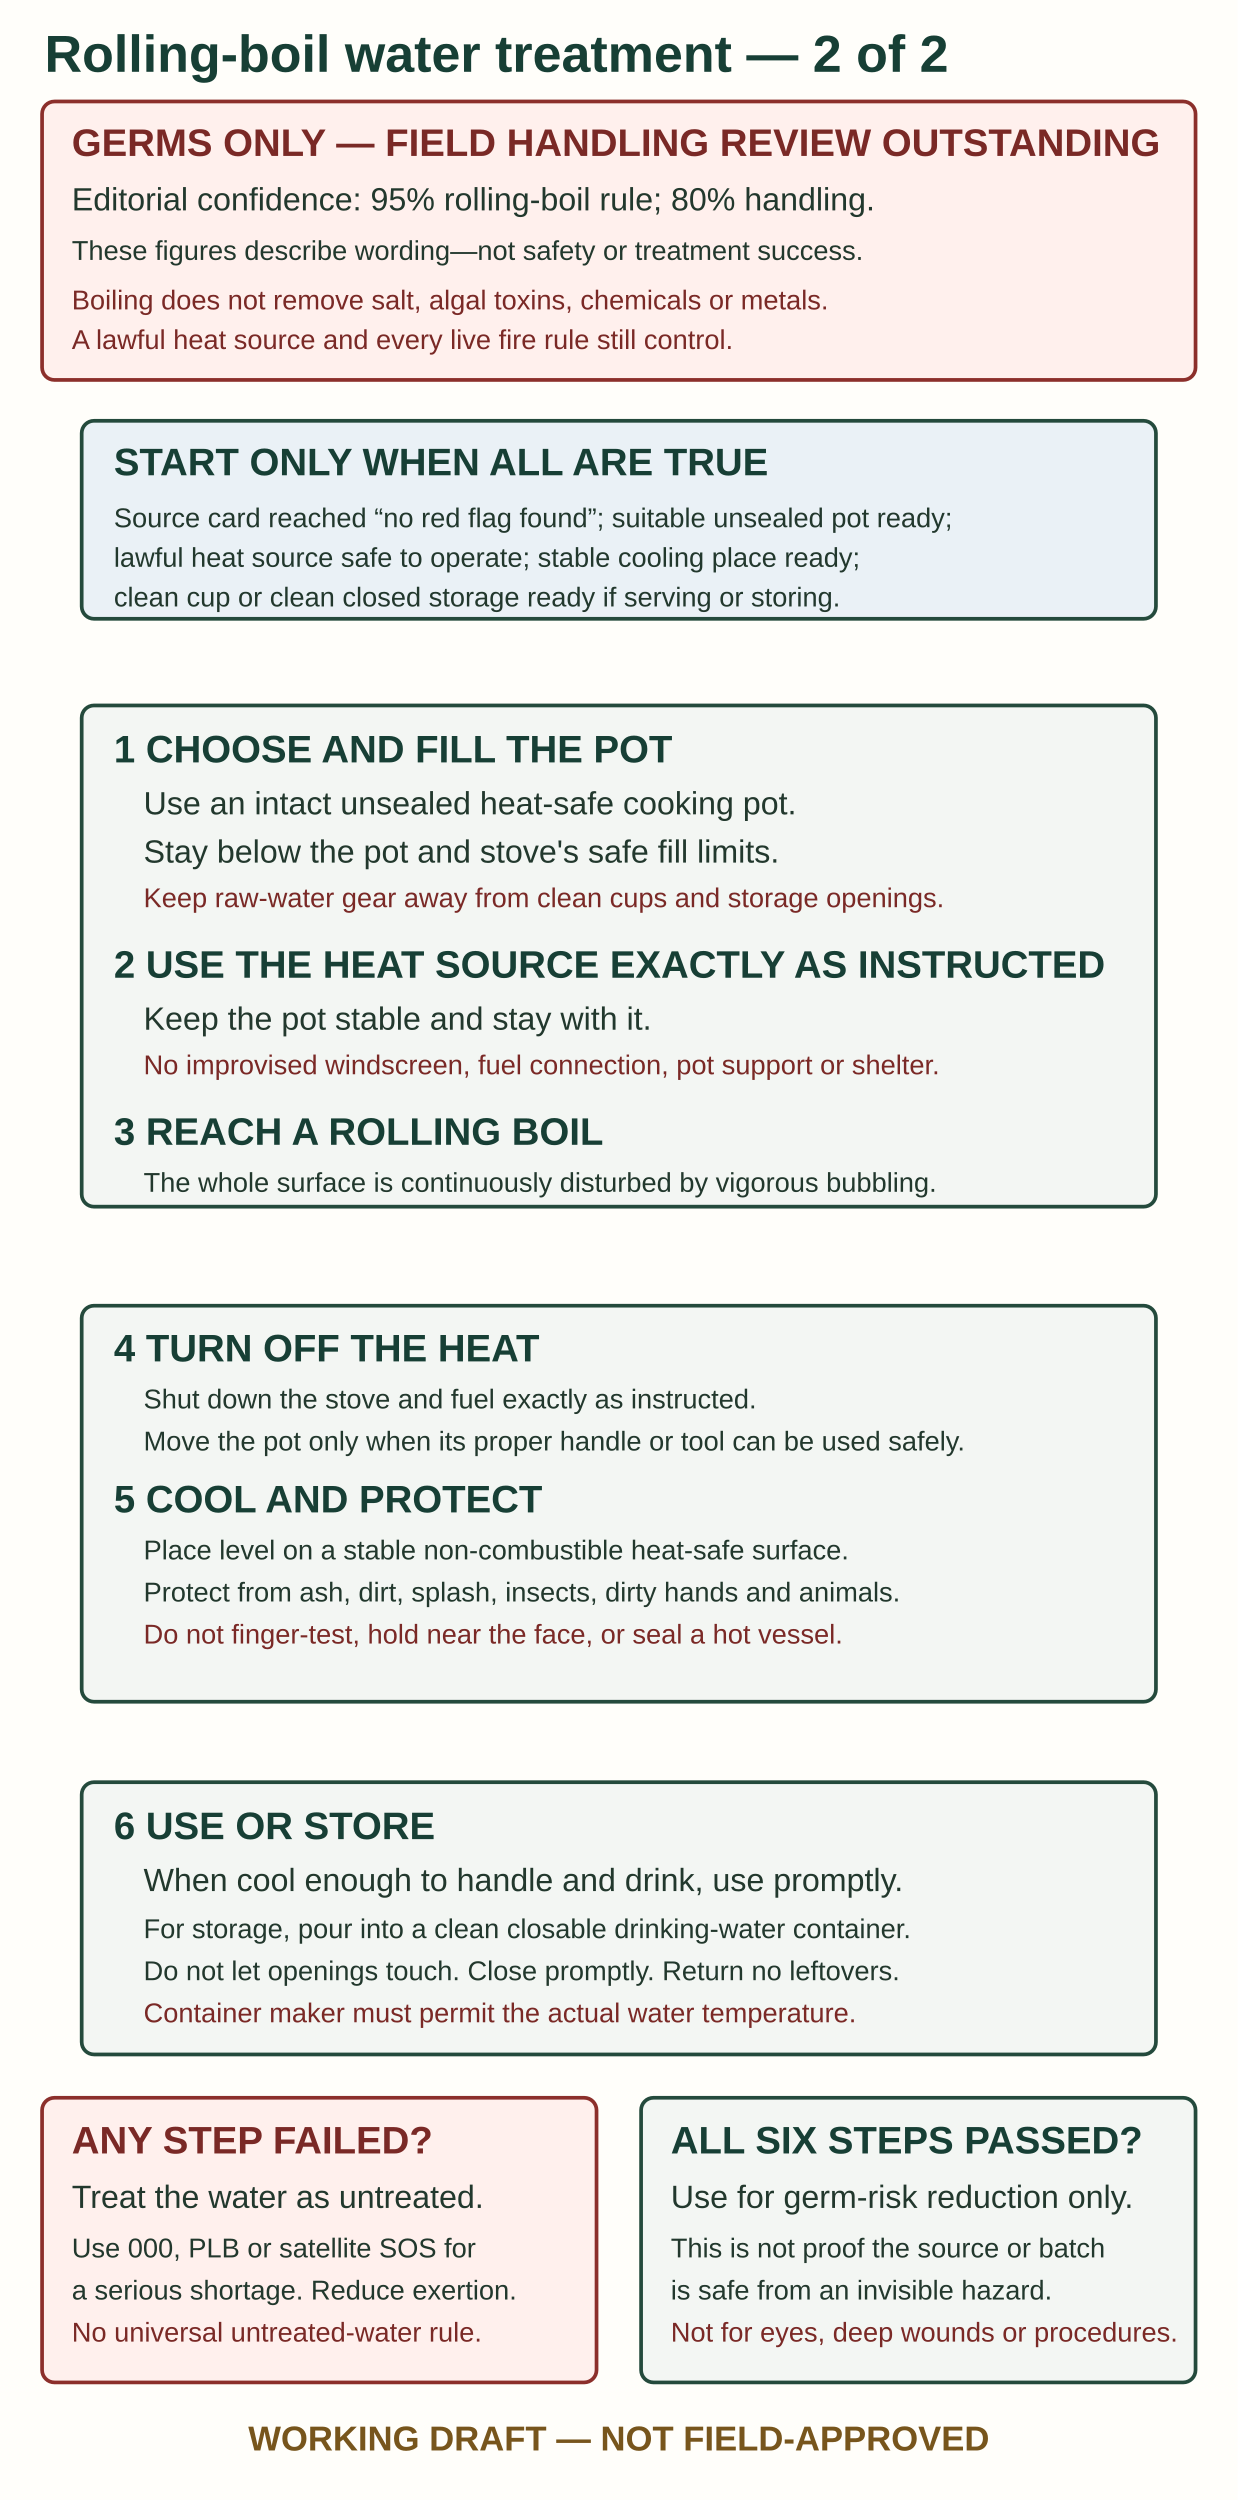
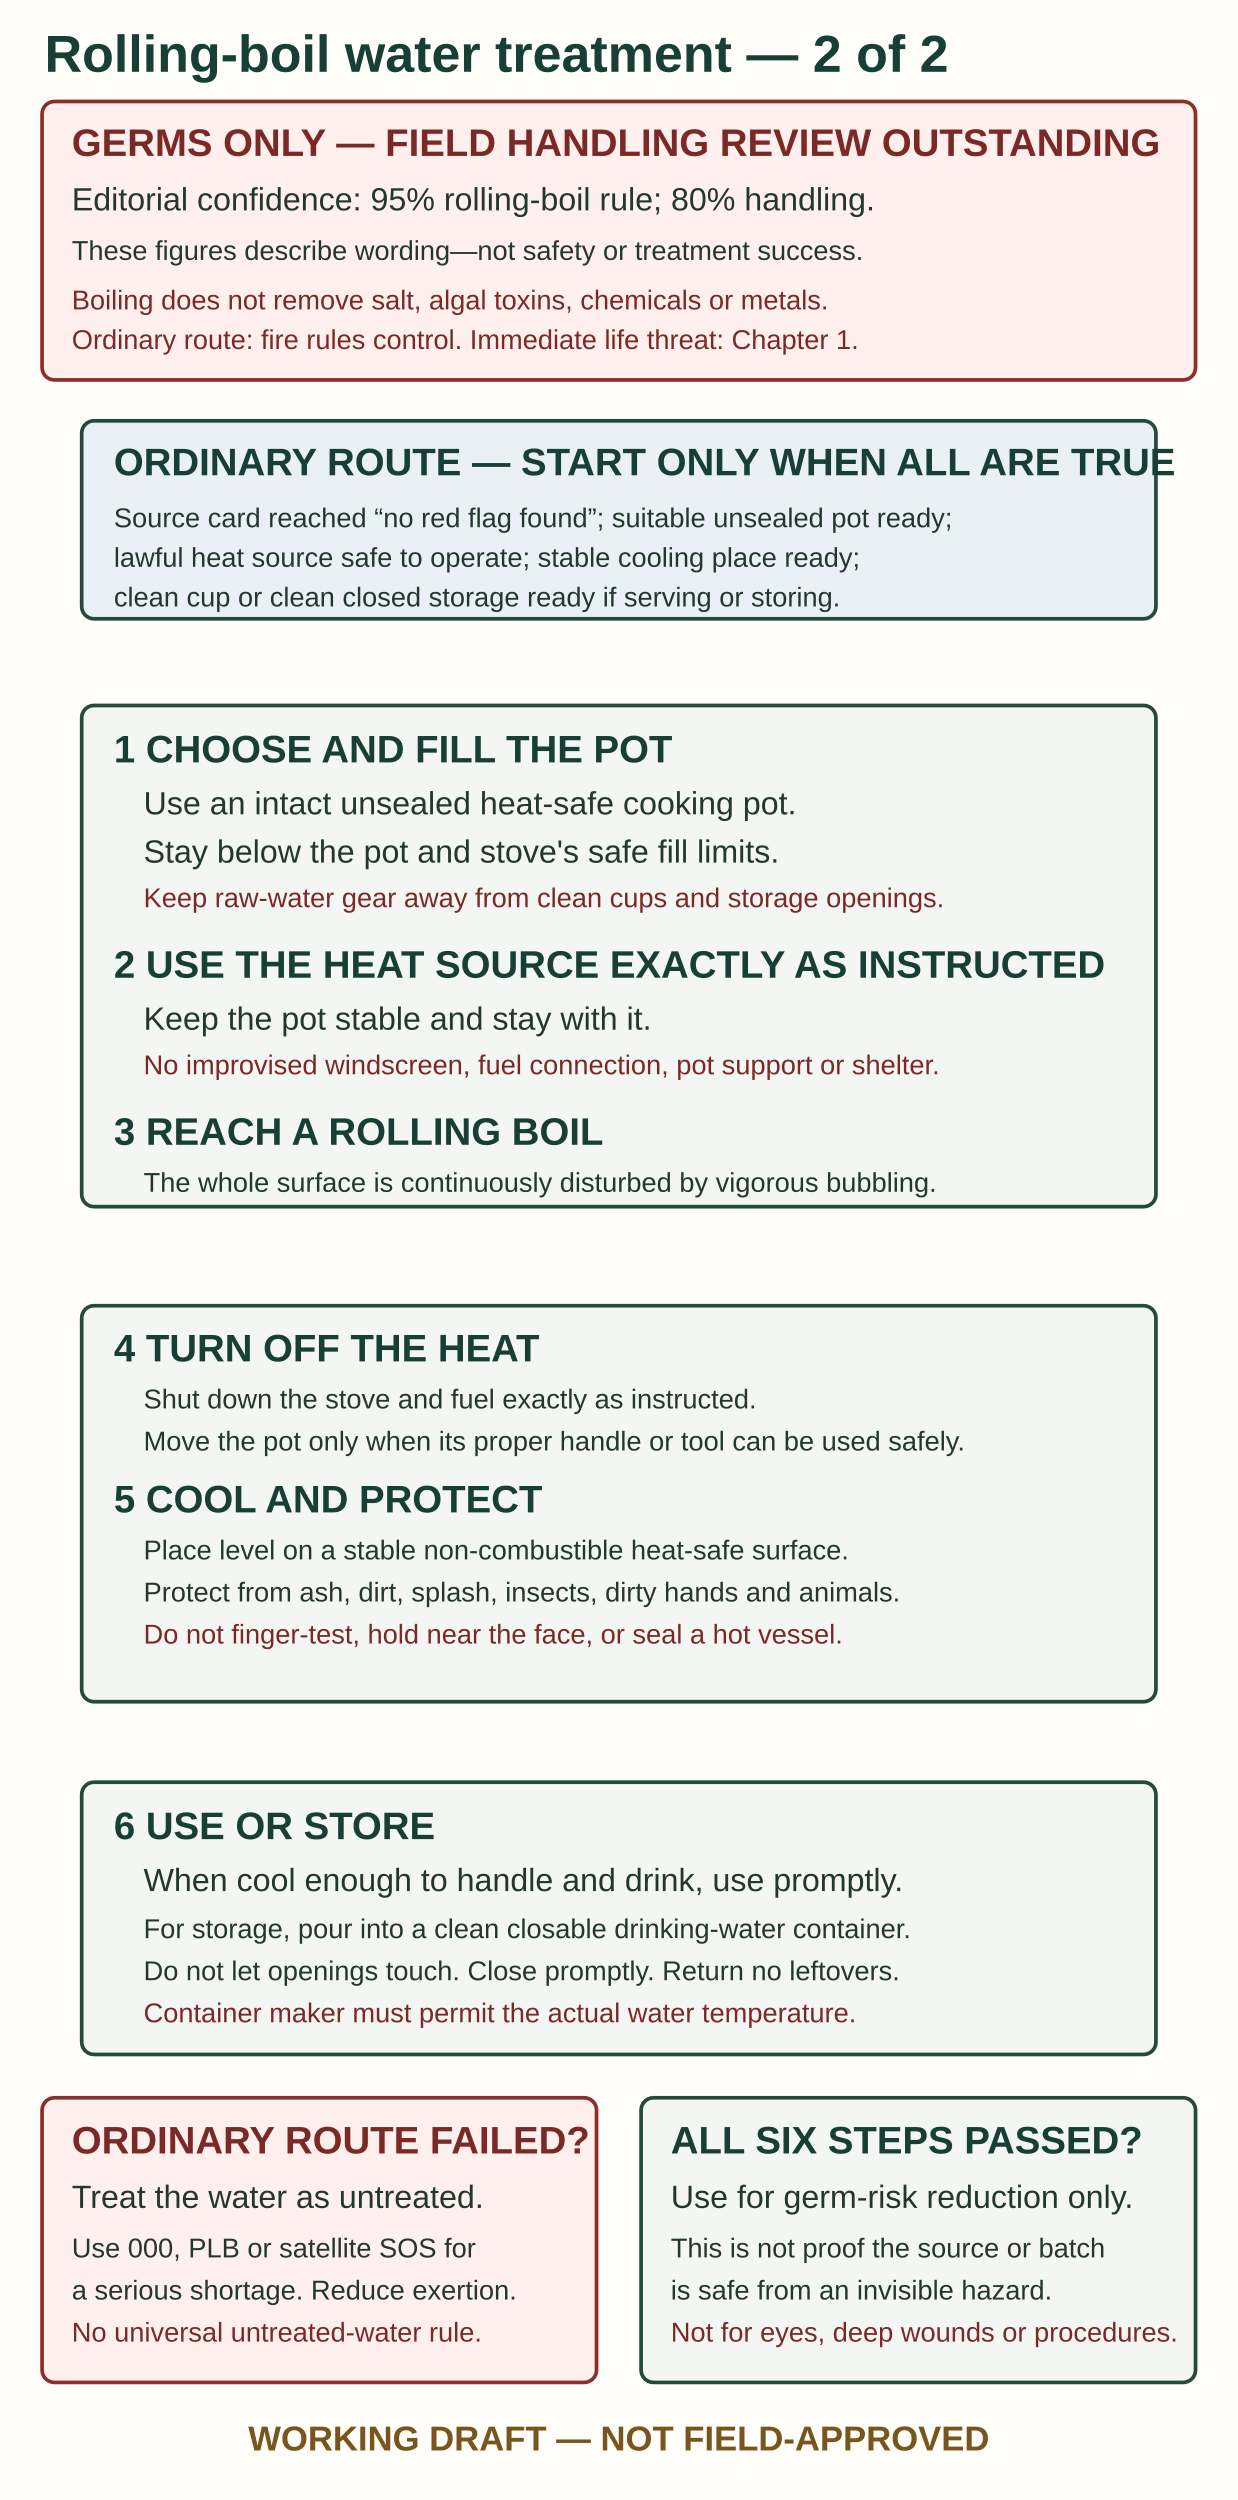
<svg xmlns="http://www.w3.org/2000/svg" width="1000" height="2020" viewBox="0 0 1000 2020" role="img" aria-labelledby="title desc">
  <defs>
    <style>
      .bg{fill:#fffefa}.box{fill:#f3f6f3;stroke:#244a3c;stroke-width:3}.decision{fill:#eaf1f6;stroke:#244a3c;stroke-width:3}.warning{fill:#fff0ed;stroke:#8c2f2b;stroke-width:3}.caution{fill:#fff7e6;stroke:#8a5a10;stroke-width:3}
      .title{font:700 42px Arial,sans-serif;fill:#173f35}.head{font:700 31px Arial,sans-serif;fill:#173f35}.body{font:26px Arial,sans-serif;fill:#22382d}.small{font:22px Arial,sans-serif;fill:#22382d}.red{fill:#7a2926}.amber{fill:#7b5114}
    </style>
  </defs>
  <rect class="bg" width="1000" height="2020" />
  <text class="title" x="36" y="58">Rolling-boil water treatment — 2 of 2</text>
  <rect class="warning" x="34" y="82" width="932" height="225" rx="10" />
  <text class="head red" x="58" y="126">GERMS ONLY — FIELD HANDLING REVIEW OUTSTANDING</text>
  <text class="body" x="58" y="170">Editorial confidence: 95% rolling-boil rule; 80% handling.</text>
  <text class="small" x="58" y="210">These figures describe wording—not safety or treatment success.</text>
  <text class="small red" x="58" y="250">Boiling does not remove salt, algal toxins, chemicals or metals.</text>
-   <text class="small red" x="58" y="282">A lawful heat source and every live fire rule still control.</text>
+   <text class="small red" x="58" y="282">Ordinary route: fire rules control. Immediate life threat: Chapter 1.</text>
  <rect class="decision" x="66" y="340" width="868" height="160" rx="10" />
-   <text class="head" x="92" y="384">START ONLY WHEN ALL ARE TRUE</text>
+   <text class="head" x="92" y="384">ORDINARY ROUTE — START ONLY WHEN ALL ARE TRUE</text>
  <text class="small" x="92" y="426">Source card reached “no red flag found”; suitable unsealed pot ready;</text>
  <text class="small" x="92" y="458">lawful heat source safe to operate; stable cooling place ready;</text>
  <text class="small" x="92" y="490">clean cup or clean closed storage ready if serving or storing.</text>
  <rect class="box" x="66" y="570" width="868" height="405" rx="10" />
  <text class="head" x="92" y="616">1  CHOOSE AND FILL THE POT</text>
  <text class="body" x="116" y="658">Use an intact unsealed heat-safe cooking pot.</text>
  <text class="body" x="116" y="697">Stay below the pot and stove's safe fill limits.</text>
  <text class="small red" x="116" y="733">Keep raw-water gear away from clean cups and storage openings.</text>
  <text class="head" x="92" y="790">2  USE THE HEAT SOURCE EXACTLY AS INSTRUCTED</text>
  <text class="body" x="116" y="832">Keep the pot stable and stay with it.</text>
  <text class="small red" x="116" y="868">No improvised windscreen, fuel connection, pot support or shelter.</text>
  <text class="head" x="92" y="925">3  REACH A ROLLING BOIL</text>
  <text class="small" x="116" y="963">The whole surface is continuously disturbed by vigorous bubbling.</text>
  <rect class="box" x="66" y="1055" width="868" height="320" rx="10" />
  <text class="head" x="92" y="1100">4  TURN OFF THE HEAT</text>
  <text class="small" x="116" y="1138">Shut down the stove and fuel exactly as instructed.</text>
  <text class="small" x="116" y="1172">Move the pot only when its proper handle or tool can be used safely.</text>
  <text class="head" x="92" y="1222">5  COOL AND PROTECT</text>
  <text class="small" x="116" y="1260">Place level on a stable non-combustible heat-safe surface.</text>
  <text class="small" x="116" y="1294">Protect from ash, dirt, splash, insects, dirty hands and animals.</text>
  <text class="small red" x="116" y="1328">Do not finger-test, hold near the face, or seal a hot vessel.</text>
  <rect class="box" x="66" y="1440" width="868" height="220" rx="10" />
  <text class="head" x="92" y="1486">6  USE OR STORE</text>
  <text class="body" x="116" y="1528">When cool enough to handle and drink, use promptly.</text>
  <text class="small" x="116" y="1566">For storage, pour into a clean closable drinking-water container.</text>
  <text class="small" x="116" y="1600">Do not let openings touch. Close promptly. Return no leftovers.</text>
  <text class="small red" x="116" y="1634">Container maker must permit the actual water temperature.</text>
  <rect class="warning" x="34" y="1695" width="448" height="230" rx="10" />
-   <text class="head red" x="58" y="1740">ANY STEP FAILED?</text>
+   <text class="head red" x="58" y="1740">ORDINARY ROUTE FAILED?</text>
  <text class="body" x="58" y="1784">Treat the water as untreated.</text>
  <text class="small" x="58" y="1824">Use 000, PLB or satellite SOS for</text>
  <text class="small" x="58" y="1858">a serious shortage. Reduce exertion.</text>
  <text class="small red" x="58" y="1892">No universal untreated-water rule.</text>
  <rect class="box" x="518" y="1695" width="448" height="230" rx="10" />
  <text class="head" x="542" y="1740">ALL SIX STEPS PASSED?</text>
  <text class="body" x="542" y="1784">Use for germ-risk reduction only.</text>
  <text class="small" x="542" y="1824">This is not proof the source or batch</text>
  <text class="small" x="542" y="1858">is safe from an invisible hazard.</text>
  <text class="small red" x="542" y="1892">Not for eyes, deep wounds or procedures.</text>
  <text x="500" y="1980" text-anchor="middle" font-family="Arial,sans-serif" font-size="28" font-weight="700" fill="#77551c">WORKING DRAFT — NOT FIELD-APPROVED</text>
</svg>
